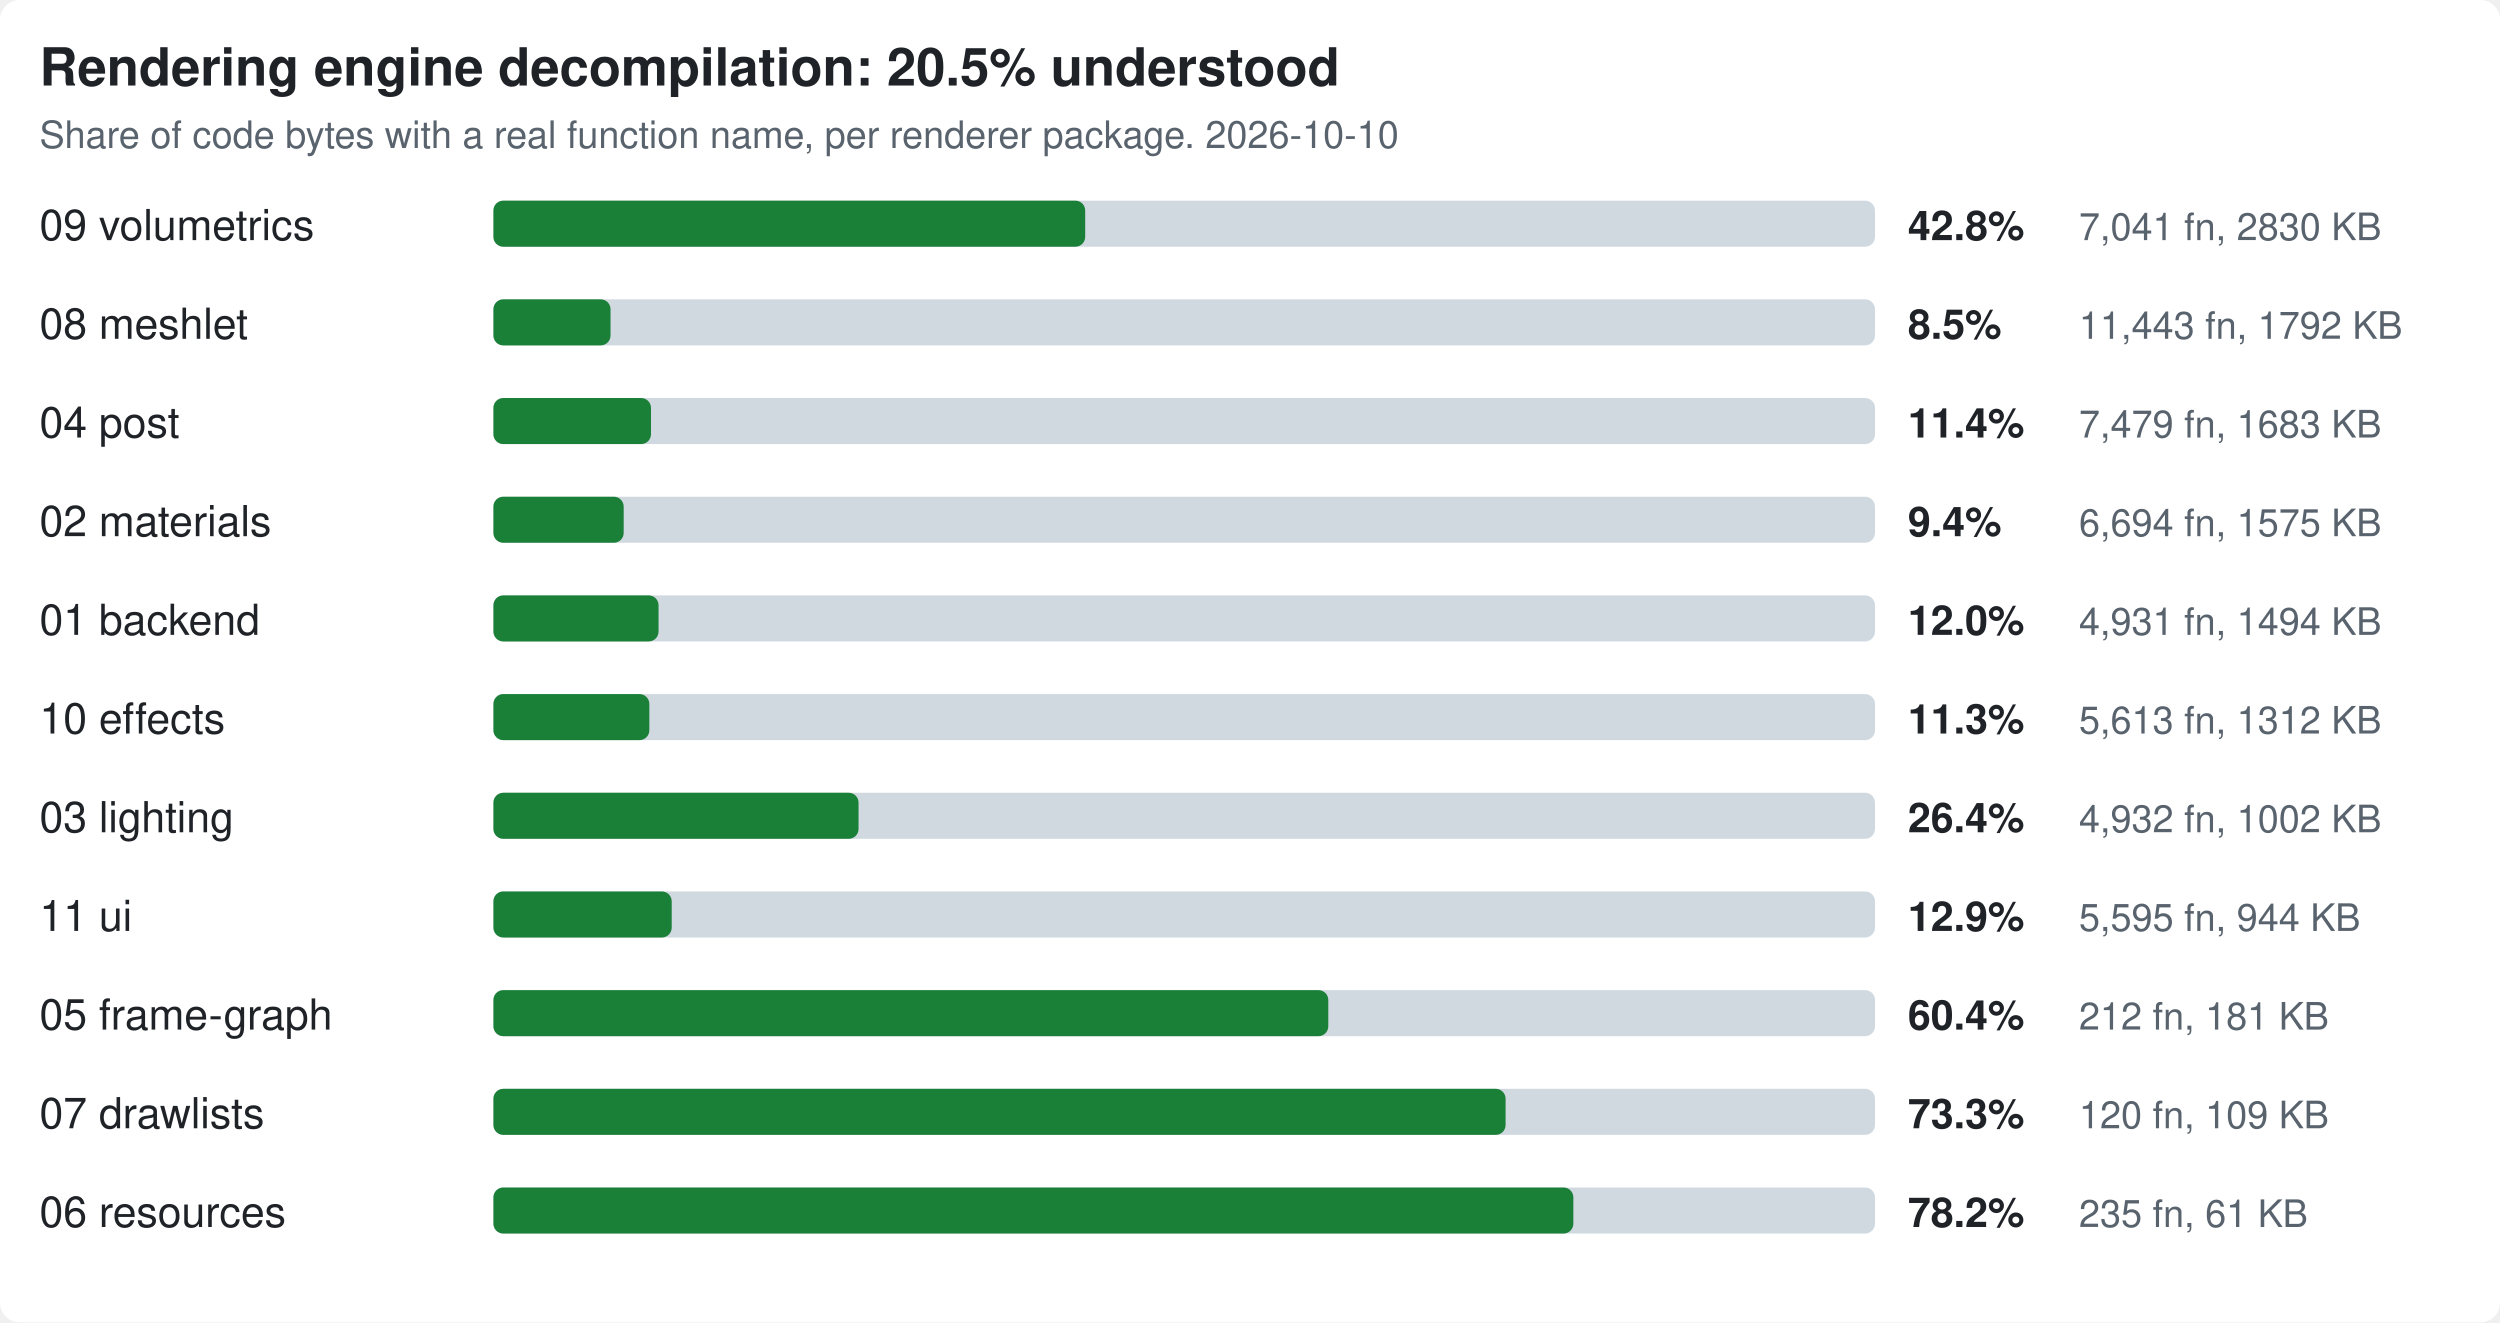
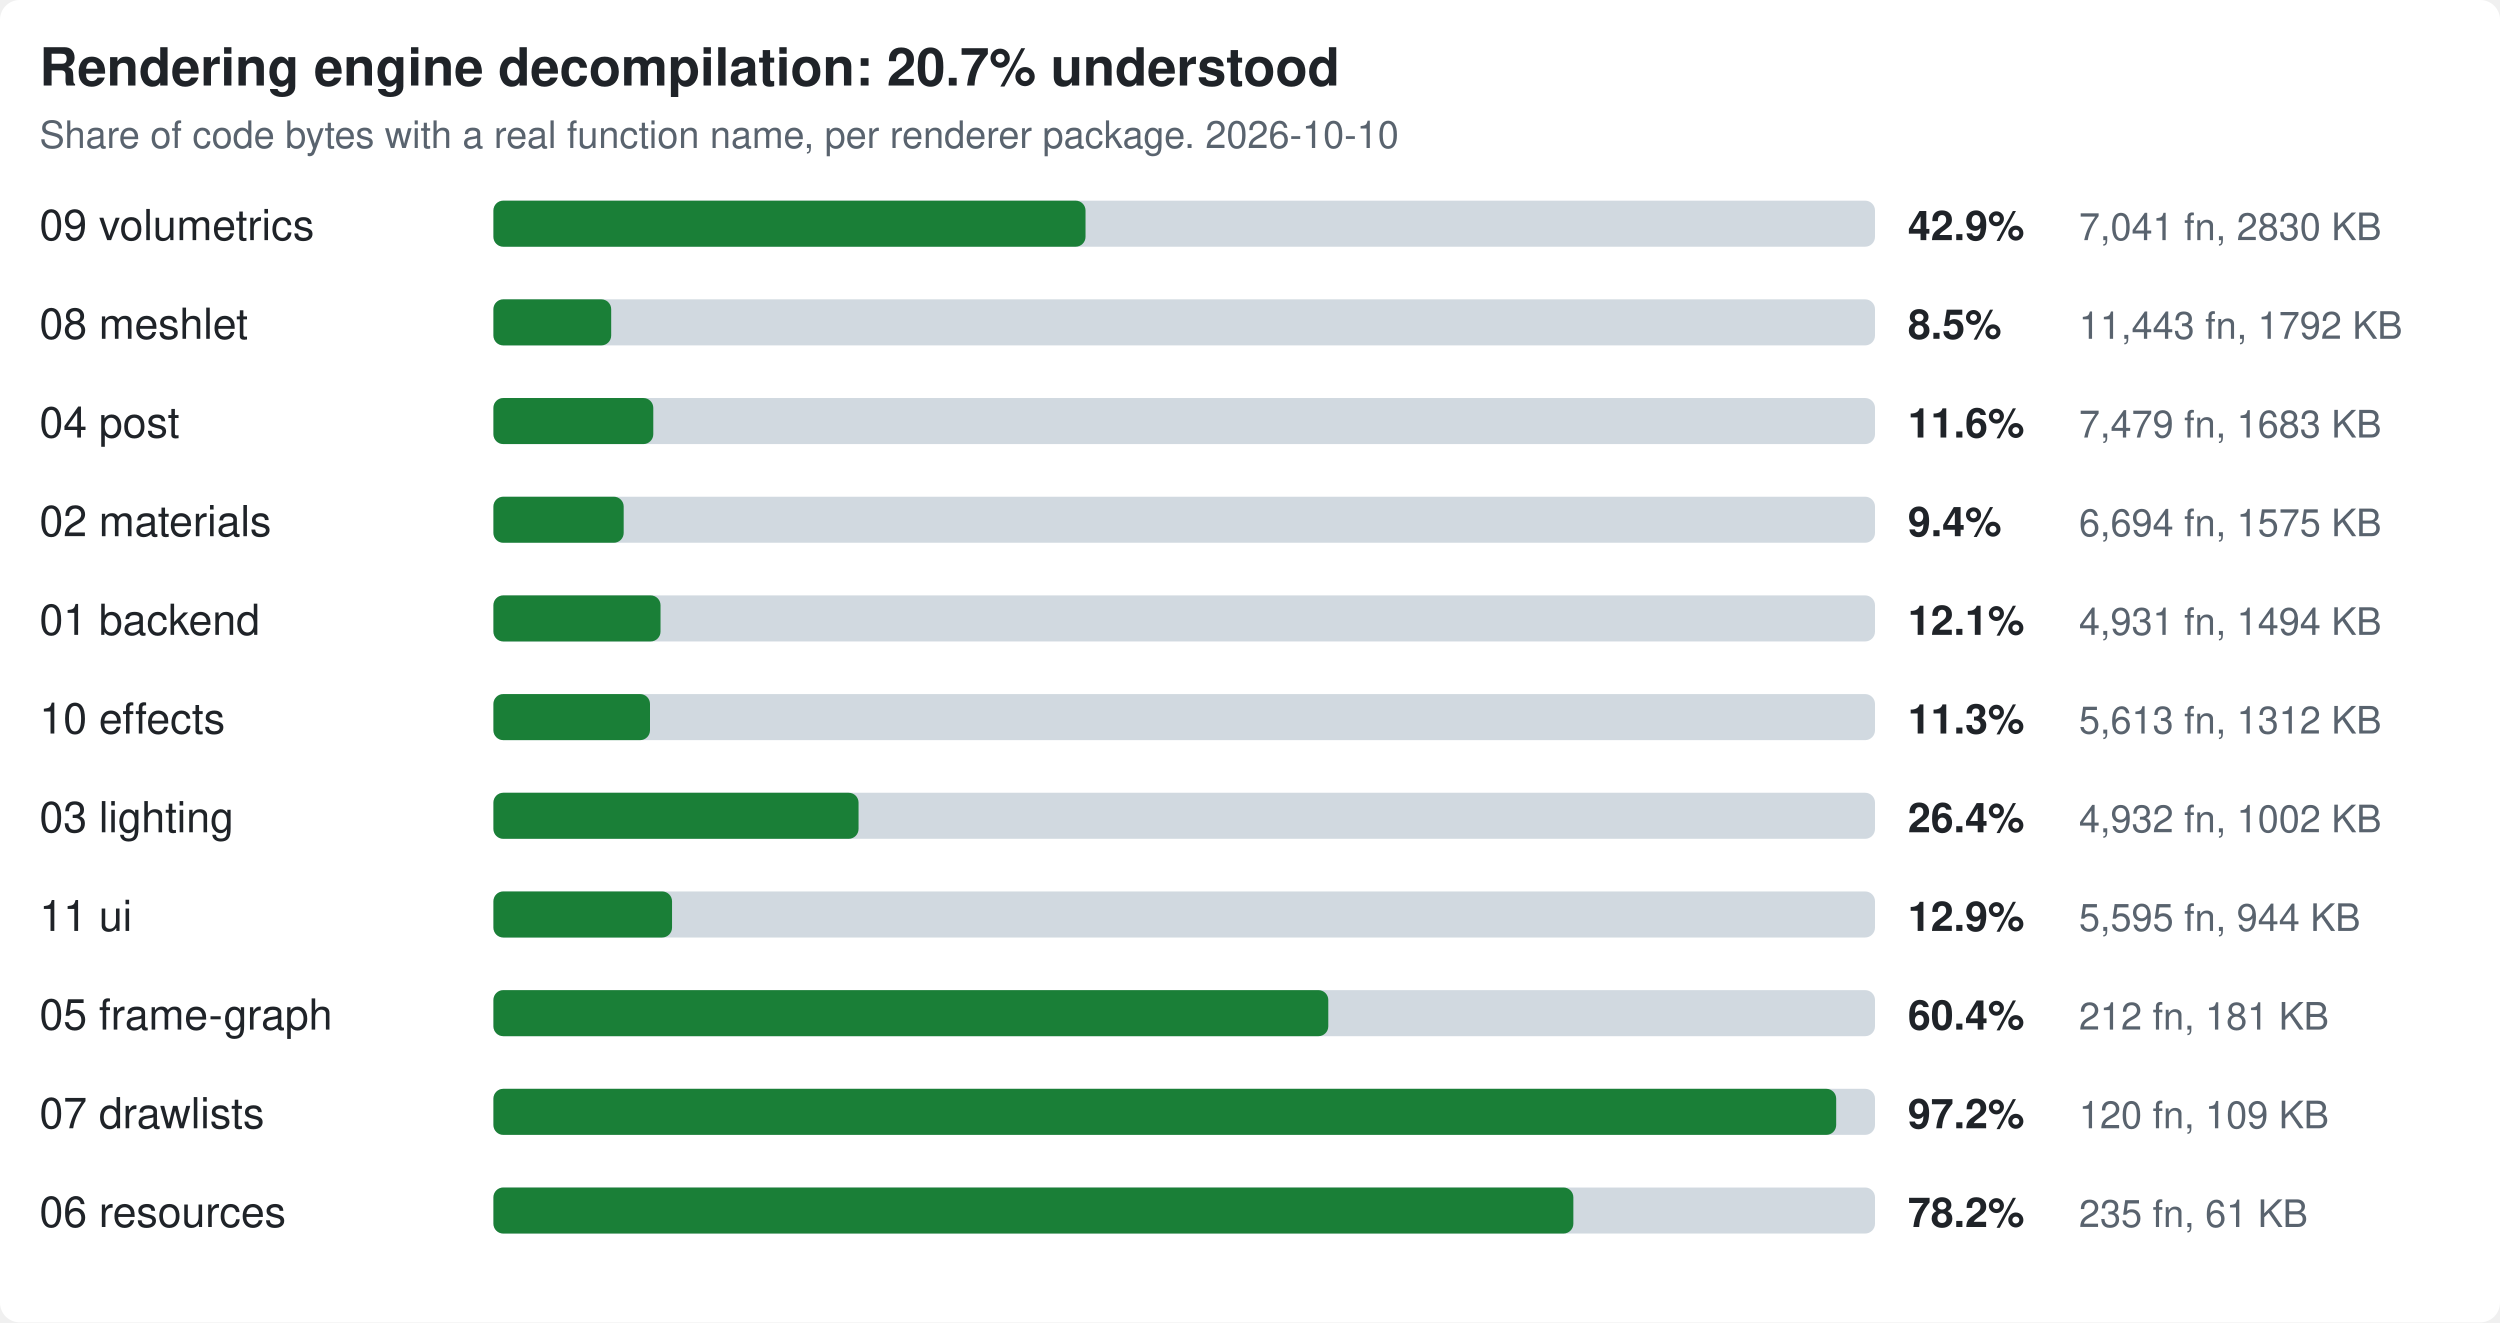
<svg xmlns="http://www.w3.org/2000/svg" viewBox="0 0 760 402" width="760" height="402" font-family="Segoe UI,Helvetica,Arial,sans-serif">
  <style>.t{fill:#1f2328}.m{fill:#59636e}.tr{fill:#d1d9e0}.b{fill:#1a7f37}.bg{fill:#fff}@media (prefers-color-scheme:dark){.t{fill:#e6edf3}.m{fill:#9198a1}.tr{fill:#3d444d}.b{fill:#3fb950}.bg{fill:#0d1117}}</style>
  <rect class="bg" width="100%" height="100%" rx="6" />
-   <text class="t" x="12" y="26" font-size="16" font-weight="700">Rendering engine decompilation: 20.5% understood</text>
+   <text class="t" x="12" y="26" font-size="16" font-weight="700">Rendering engine decompilation: 20.7% understood</text>
  <text class="m" x="12" y="45" font-size="11.5">Share of code bytes with a real function name, per renderer package. 2026-10-10</text>
  <text class="t" x="12" y="73" font-size="13">09 volumetrics</text>
  <rect class="tr" x="150" y="61" width="420" height="14" rx="3" />
-   <rect class="b" x="150" y="61" width="179.9" height="14" rx="3" />
-   <text class="t" x="580" y="73" font-size="12.5" font-weight="600">42.8%</text>
+   <rect class="b" x="150" y="61" width="180.0" height="14" rx="3" />
+   <text class="t" x="580" y="73" font-size="12.5" font-weight="600">42.9%</text>
  <text class="m" x="632" y="73" font-size="11.5">7,041 fn, 2830 KB</text>
  <text class="t" x="12" y="103" font-size="13">08 meshlet</text>
  <rect class="tr" x="150" y="91" width="420" height="14" rx="3" />
-   <rect class="b" x="150" y="91" width="35.6" height="14" rx="3" />
+   <rect class="b" x="150" y="91" width="35.8" height="14" rx="3" />
  <text class="t" x="580" y="103" font-size="12.5" font-weight="600">8.5%</text>
  <text class="m" x="632" y="103" font-size="11.5">11,443 fn, 1792 KB</text>
  <text class="t" x="12" y="133" font-size="13">04 post</text>
  <rect class="tr" x="150" y="121" width="420" height="14" rx="3" />
-   <rect class="b" x="150" y="121" width="47.9" height="14" rx="3" />
-   <text class="t" x="580" y="133" font-size="12.5" font-weight="600">11.4%</text>
+   <rect class="b" x="150" y="121" width="48.6" height="14" rx="3" />
+   <text class="t" x="580" y="133" font-size="12.5" font-weight="600">11.6%</text>
  <text class="m" x="632" y="133" font-size="11.5">7,479 fn, 1683 KB</text>
  <text class="t" x="12" y="163" font-size="13">02 materials</text>
  <rect class="tr" x="150" y="151" width="420" height="14" rx="3" />
  <rect class="b" x="150" y="151" width="39.6" height="14" rx="3" />
  <text class="t" x="580" y="163" font-size="12.5" font-weight="600">9.4%</text>
  <text class="m" x="632" y="163" font-size="11.5">6,694 fn, 1575 KB</text>
  <text class="t" x="12" y="193" font-size="13">01 backend</text>
  <rect class="tr" x="150" y="181" width="420" height="14" rx="3" />
-   <rect class="b" x="150" y="181" width="50.2" height="14" rx="3" />
-   <text class="t" x="580" y="193" font-size="12.5" font-weight="600">12.0%</text>
+   <rect class="b" x="150" y="181" width="50.8" height="14" rx="3" />
+   <text class="t" x="580" y="193" font-size="12.5" font-weight="600">12.1%</text>
  <text class="m" x="632" y="193" font-size="11.5">4,931 fn, 1494 KB</text>
  <text class="t" x="12" y="223" font-size="13">10 effects</text>
  <rect class="tr" x="150" y="211" width="420" height="14" rx="3" />
-   <rect class="b" x="150" y="211" width="47.4" height="14" rx="3" />
+   <rect class="b" x="150" y="211" width="47.6" height="14" rx="3" />
  <text class="t" x="580" y="223" font-size="12.5" font-weight="600">11.3%</text>
  <text class="m" x="632" y="223" font-size="11.5">5,613 fn, 1312 KB</text>
  <text class="t" x="12" y="253" font-size="13">03 lighting</text>
  <rect class="tr" x="150" y="241" width="420" height="14" rx="3" />
  <rect class="b" x="150" y="241" width="111.0" height="14" rx="3" />
  <text class="t" x="580" y="253" font-size="12.5" font-weight="600">26.4%</text>
  <text class="m" x="632" y="253" font-size="11.5">4,932 fn, 1002 KB</text>
  <text class="t" x="12" y="283" font-size="13">11 ui</text>
  <rect class="tr" x="150" y="271" width="420" height="14" rx="3" />
-   <rect class="b" x="150" y="271" width="54.2" height="14" rx="3" />
+   <rect class="b" x="150" y="271" width="54.3" height="14" rx="3" />
  <text class="t" x="580" y="283" font-size="12.5" font-weight="600">12.9%</text>
  <text class="m" x="632" y="283" font-size="11.5">5,595 fn, 944 KB</text>
  <text class="t" x="12" y="313" font-size="13">05 frame-graph</text>
  <rect class="tr" x="150" y="301" width="420" height="14" rx="3" />
  <rect class="b" x="150" y="301" width="253.8" height="14" rx="3" />
  <text class="t" x="580" y="313" font-size="12.5" font-weight="600">60.4%</text>
  <text class="m" x="632" y="313" font-size="11.5">212 fn, 181 KB</text>
  <text class="t" x="12" y="343" font-size="13">07 drawlists</text>
  <rect class="tr" x="150" y="331" width="420" height="14" rx="3" />
-   <rect class="b" x="150" y="331" width="307.7" height="14" rx="3" />
-   <text class="t" x="580" y="343" font-size="12.5" font-weight="600">73.3%</text>
+   <rect class="b" x="150" y="331" width="408.2" height="14" rx="3" />
+   <text class="t" x="580" y="343" font-size="12.5" font-weight="600">97.2%</text>
  <text class="m" x="632" y="343" font-size="11.5">120 fn, 109 KB</text>
  <text class="t" x="12" y="373" font-size="13">06 resources</text>
  <rect class="tr" x="150" y="361" width="420" height="14" rx="3" />
  <rect class="b" x="150" y="361" width="328.3" height="14" rx="3" />
  <text class="t" x="580" y="373" font-size="12.5" font-weight="600">78.2%</text>
  <text class="m" x="632" y="373" font-size="11.5">235 fn, 61 KB</text>
</svg>
